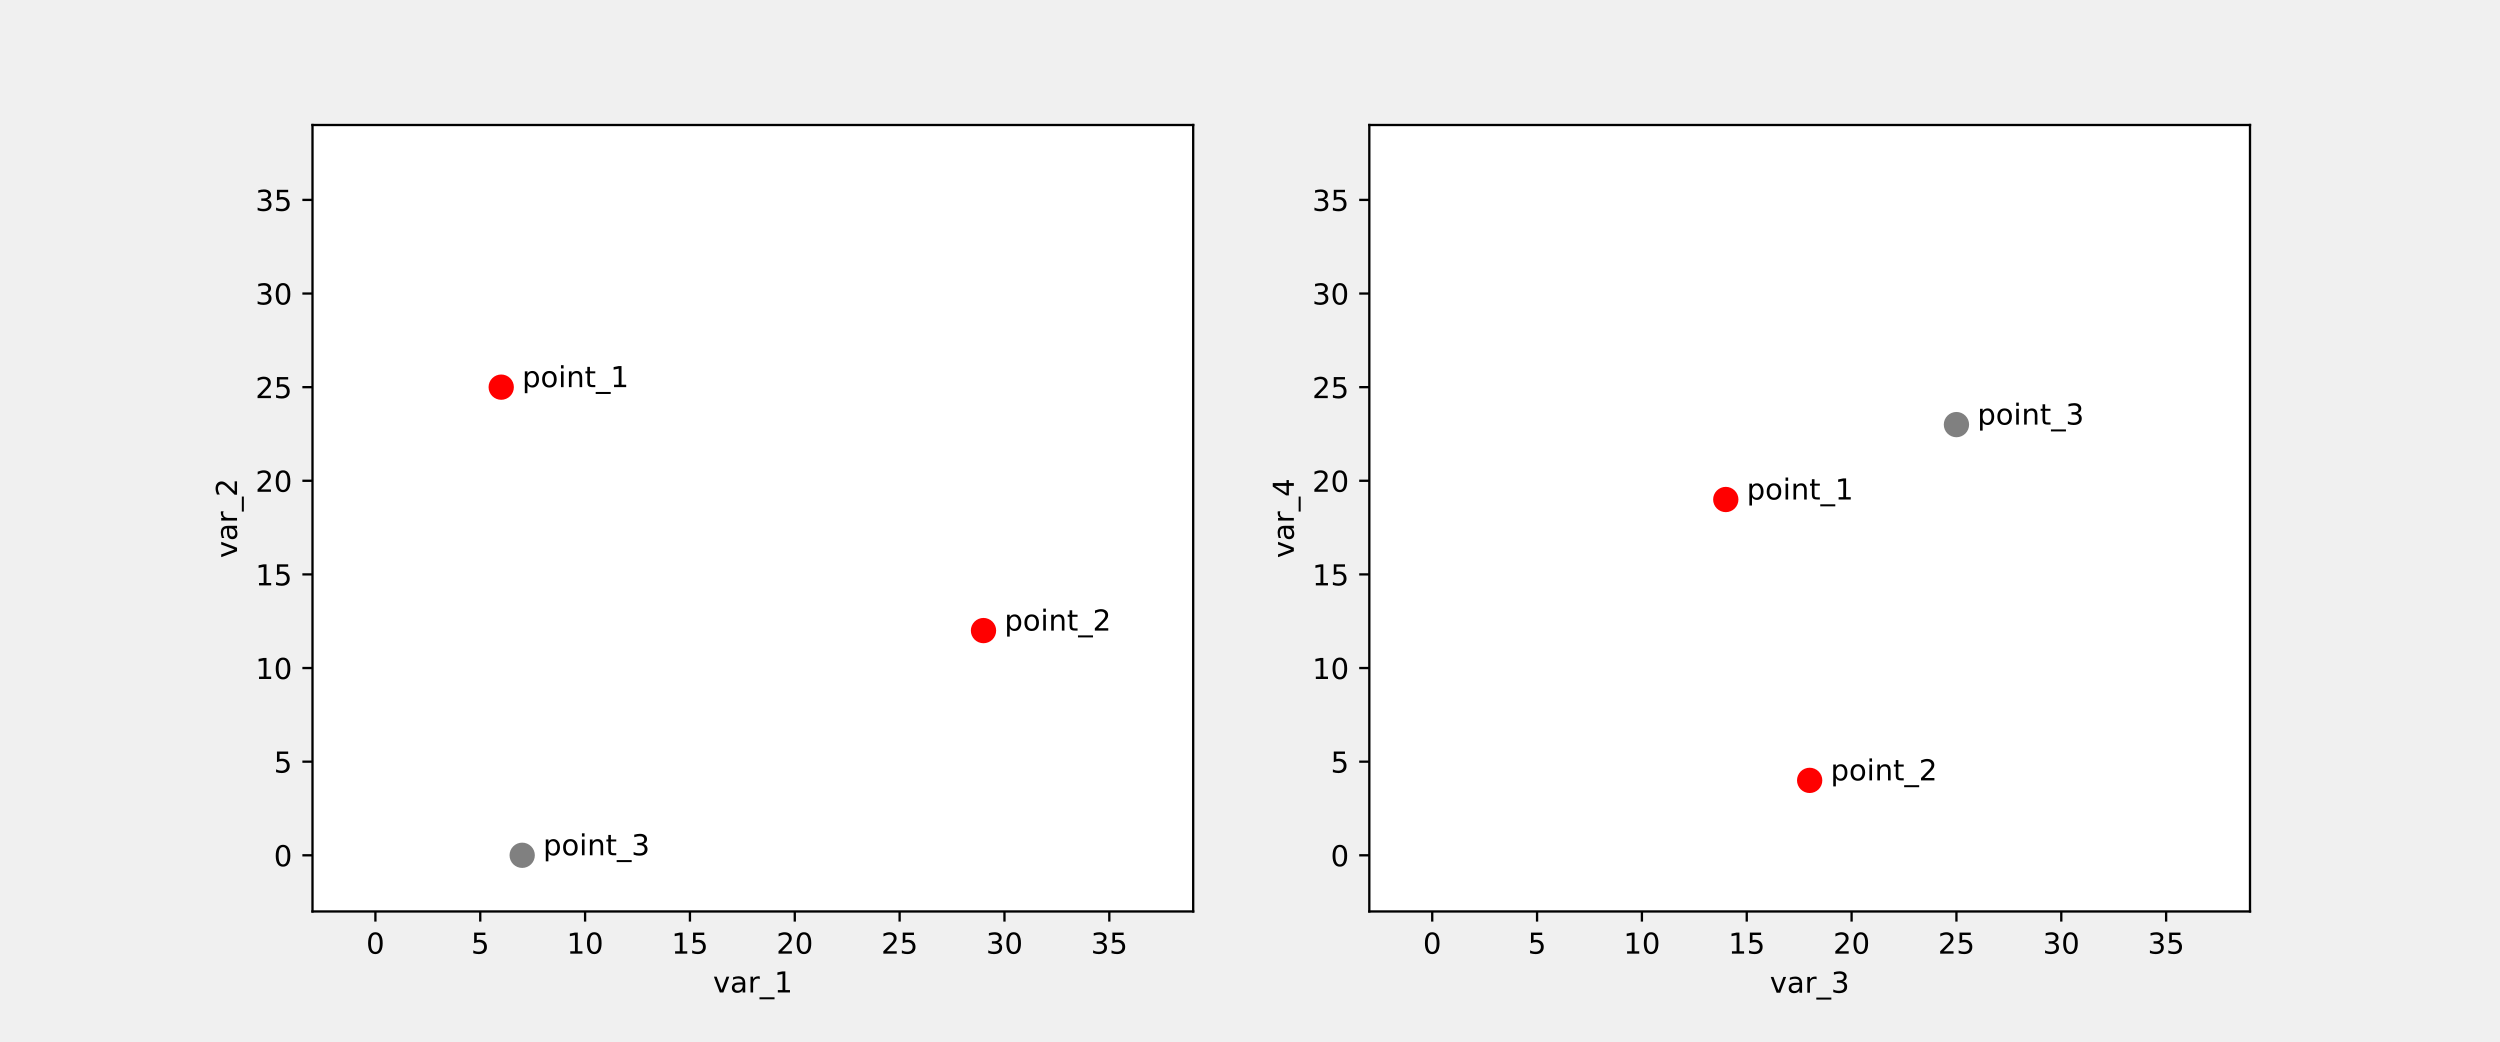
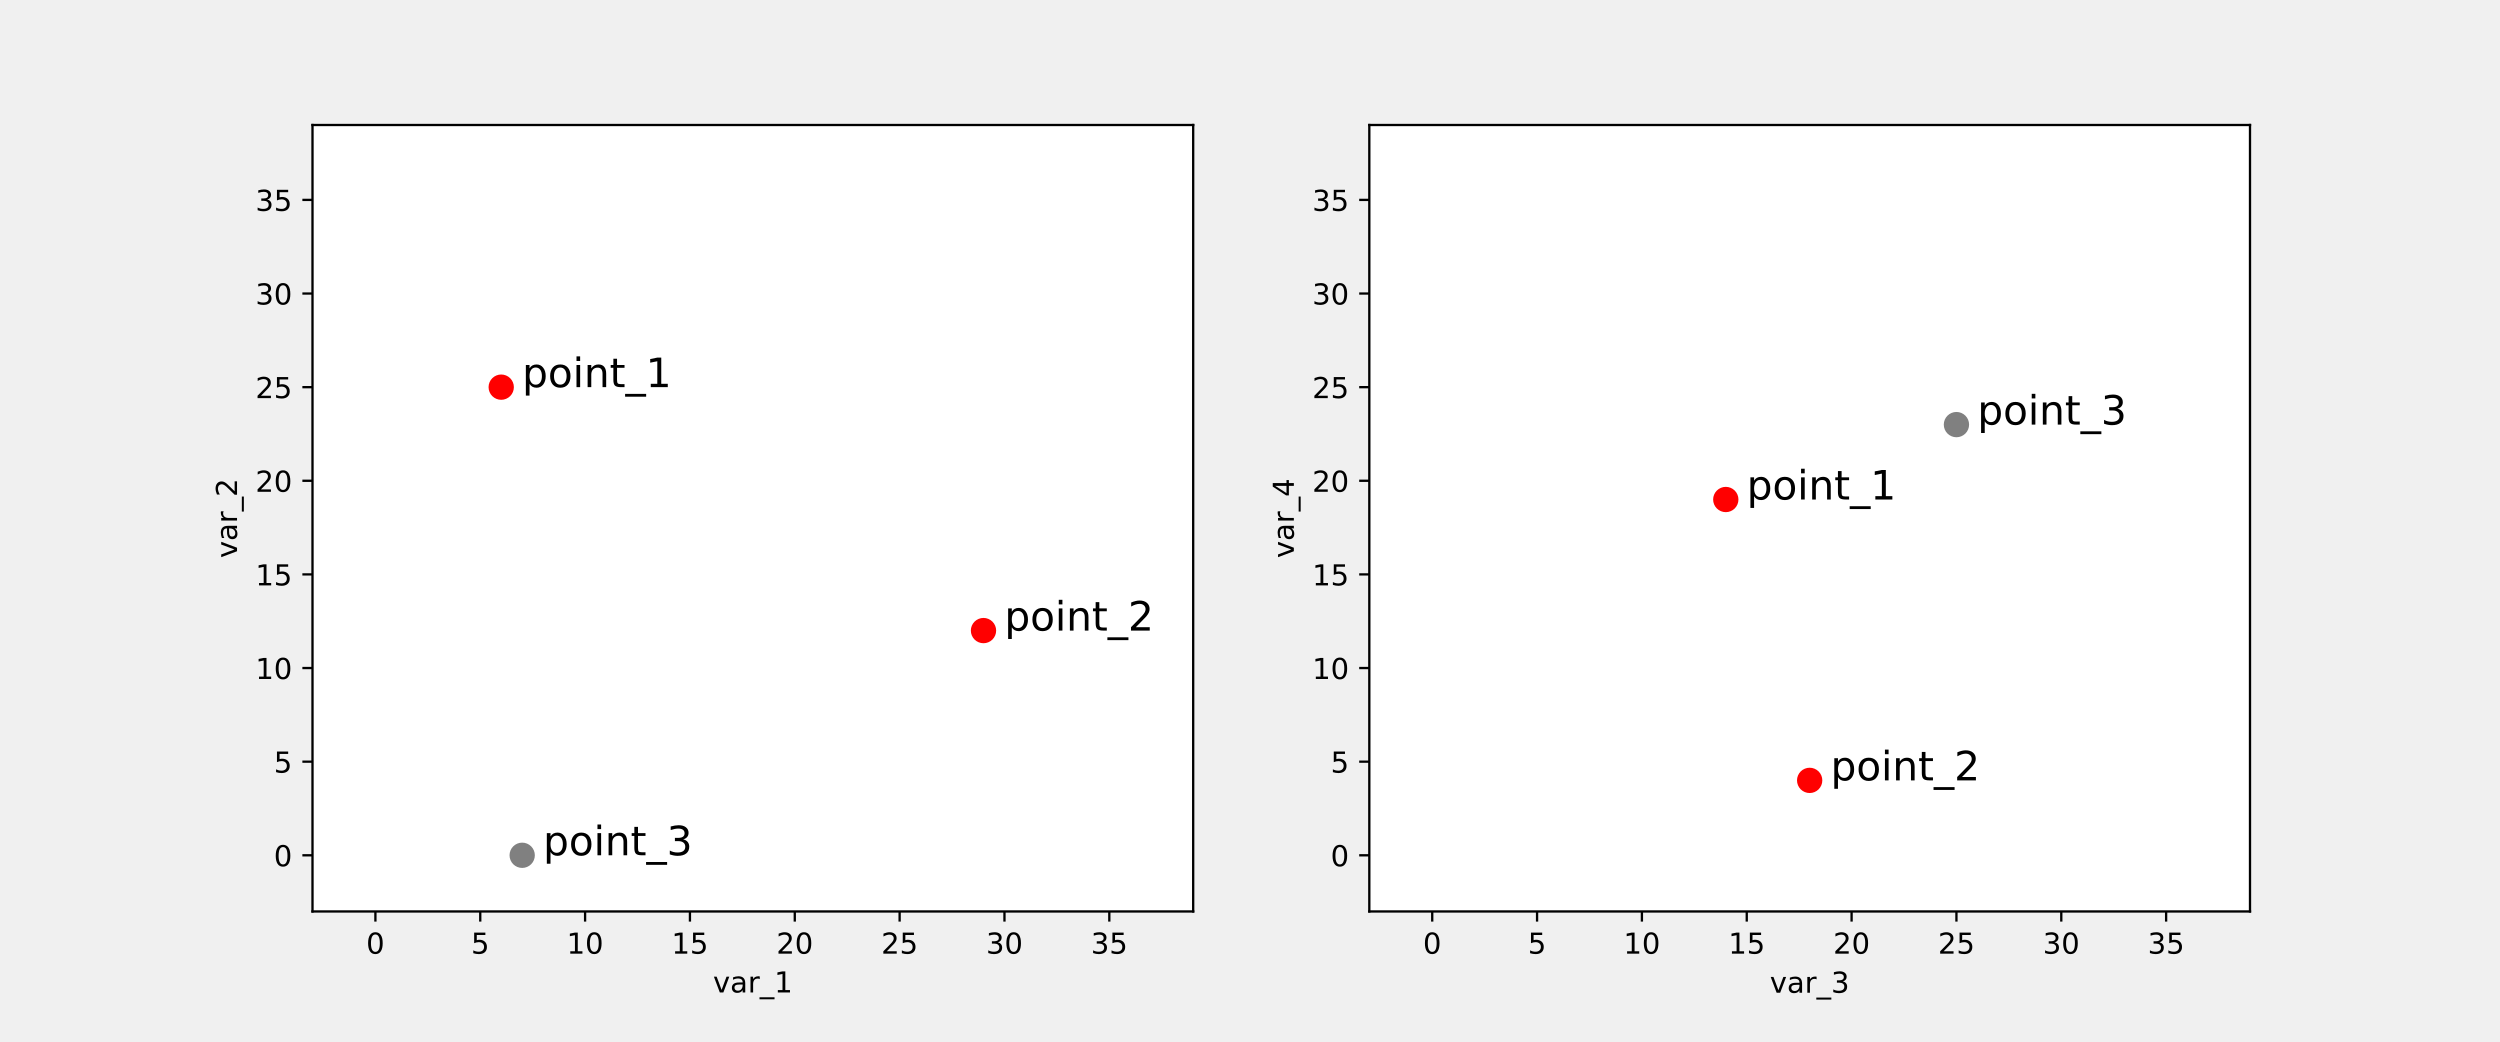
<svg xmlns="http://www.w3.org/2000/svg" xmlns:xlink="http://www.w3.org/1999/xlink" width="864pt" height="360pt" viewBox="0 0 864 360" version="1.1">
  <defs>
    <style type="text/css">*{stroke-linejoin: round; stroke-linecap: butt}</style>
  </defs>
  <g id="figure_1">
    <g id="patch_1">
      <path d="M 0 360  L 864 360  L 864 0  L 0 0  L 0 360  z " style="fill: none" />
    </g>
    <g id="axes_1">
      <g id="patch_2">
        <path d="M 108 315  L 412.364 315  L 412.364 43.2  L 108 43.2  z " style="fill: #ffffff" />
      </g>
      <g id="PathCollection_1">
        <defs>
-           <path id="C0_0_4773fb2405" d="M 0 3.873  C 1.027 3.873 2.012 3.465 2.739 2.739  C 3.465 2.012 3.873 1.027 3.873 -0  C 3.873 -1.027 3.465 -2.012 2.739 -2.739  C 2.012 -3.465 1.027 -3.873 0 -3.873  C -1.027 -3.873 -2.012 -3.465 -2.739 -2.739  C -3.465 -2.012 -3.873 -1.027 -3.873 0  C -3.873 1.027 -3.465 2.012 -2.739 2.739  C -2.012 3.465 -1.027 3.873 0 3.873  z " />
+           <path id="C0_0_280cebd730" d="M 0 3.873  C 1.027 3.873 2.012 3.465 2.739 2.739  C 3.465 2.012 3.873 1.027 3.873 -0  C 3.873 -1.027 3.465 -2.012 2.739 -2.739  C 2.012 -3.465 1.027 -3.873 0 -3.873  C -1.027 -3.873 -2.012 -3.465 -2.739 -2.739  C -3.465 -2.012 -3.873 -1.027 -3.873 0  C -3.873 1.027 -3.465 2.012 -2.739 2.739  C -2.012 3.465 -1.027 3.873 0 3.873  z " />
        </defs>
-         <g clip-path="url(#p8790e0ae09)">
-           <use xlink:href="#C0_0_4773fb2405" x="173.221" y="133.8" style="fill: #ff0000; stroke: #ff0000" />
-         </g>
-         <g clip-path="url(#p8790e0ae09)">
-           <use xlink:href="#C0_0_4773fb2405" x="180.468" y="295.586" style="fill: #808080; stroke: #808080" />
-         </g>
-         <g clip-path="url(#p8790e0ae09)">
-           <use xlink:href="#C0_0_4773fb2405" x="339.896" y="217.929" style="fill: #ff0000; stroke: #ff0000" />
+         <g clip-path="url(#p7cfe3e975a)">
+           <use xlink:href="#C0_0_280cebd730" x="173.221" y="133.8" style="fill: #ff0000; stroke: #ff0000" />
+         </g>
+         <g clip-path="url(#p7cfe3e975a)">
+           <use xlink:href="#C0_0_280cebd730" x="180.468" y="295.586" style="fill: #808080; stroke: #808080" />
+         </g>
+         <g clip-path="url(#p7cfe3e975a)">
+           <use xlink:href="#C0_0_280cebd730" x="339.896" y="217.929" style="fill: #ff0000; stroke: #ff0000" />
        </g>
      </g>
      <g id="matplotlib.axis_1">
        <g id="xtick_1">
          <g id="line2d_1">
            <defs>
-               <path id="m9bb0901261" d="M 0 0  L 0 3.5  " style="stroke: #000000; stroke-width: 0.8" />
+               <path id="m54ca0d04bd" d="M 0 0  L 0 3.5  " style="stroke: #000000; stroke-width: 0.8" />
            </defs>
            <g>
-               <use xlink:href="#m9bb0901261" x="129.74" y="315" style="stroke: #000000; stroke-width: 0.8" />
+               <use xlink:href="#m54ca0d04bd" x="129.74" y="315" style="stroke: #000000; stroke-width: 0.8" />
            </g>
          </g>
          <g id="text_1">
            <g transform="translate(126.559 329.5984)scale(0.1 -0.1)">
              <defs>
                <path id="DejaVuSans-30" d="M 2034 4250  Q 1547 4250 1301 3770  Q 1056 3291 1056 2328  Q 1056 1369 1301 889  Q 1547 409 2034 409  Q 2525 409 2770 889  Q 3016 1369 3016 2328  Q 3016 3291 2770 3770  Q 2525 4250 2034 4250  z M 2034 4750  Q 2819 4750 3233 4129  Q 3647 3509 3647 2328  Q 3647 1150 3233 529  Q 2819 -91 2034 -91  Q 1250 -91 836 529  Q 422 1150 422 2328  Q 422 3509 836 4129  Q 1250 4750 2034 4750  z " transform="scale(0.015625)" />
              </defs>
              <use xlink:href="#DejaVuSans-30" />
            </g>
          </g>
        </g>
        <g id="xtick_2">
          <g id="line2d_2">
            <g>
-               <use xlink:href="#m9bb0901261" x="165.974" y="315" style="stroke: #000000; stroke-width: 0.8" />
+               <use xlink:href="#m54ca0d04bd" x="165.974" y="315" style="stroke: #000000; stroke-width: 0.8" />
            </g>
          </g>
          <g id="text_2">
            <g transform="translate(162.7928 329.5984)scale(0.1 -0.1)">
              <defs>
                <path id="DejaVuSans-35" d="M 691 4666  L 3169 4666  L 3169 4134  L 1269 4134  L 1269 2991  Q 1406 3038 1543 3061  Q 1681 3084 1819 3084  Q 2600 3084 3056 2656  Q 3513 2228 3513 1497  Q 3513 744 3044 326  Q 2575 -91 1722 -91  Q 1428 -91 1123 -41  Q 819 9 494 109  L 494 744  Q 775 591 1075 516  Q 1375 441 1709 441  Q 2250 441 2565 725  Q 2881 1009 2881 1497  Q 2881 1984 2565 2268  Q 2250 2553 1709 2553  Q 1456 2553 1204 2497  Q 953 2441 691 2322  L 691 4666  z " transform="scale(0.015625)" />
              </defs>
              <use xlink:href="#DejaVuSans-35" />
            </g>
          </g>
        </g>
        <g id="xtick_3">
          <g id="line2d_3">
            <g>
-               <use xlink:href="#m9bb0901261" x="202.208" y="315" style="stroke: #000000; stroke-width: 0.8" />
+               <use xlink:href="#m54ca0d04bd" x="202.208" y="315" style="stroke: #000000; stroke-width: 0.8" />
            </g>
          </g>
          <g id="text_3">
            <g transform="translate(195.8453 329.5984)scale(0.1 -0.1)">
              <defs>
                <path id="DejaVuSans-31" d="M 794 531  L 1825 531  L 1825 4091  L 703 3866  L 703 4441  L 1819 4666  L 2450 4666  L 2450 531  L 3481 531  L 3481 0  L 794 0  L 794 531  z " transform="scale(0.015625)" />
              </defs>
              <use xlink:href="#DejaVuSans-31" />
              <use xlink:href="#DejaVuSans-30" x="63.623" />
            </g>
          </g>
        </g>
        <g id="xtick_4">
          <g id="line2d_4">
            <g>
-               <use xlink:href="#m9bb0901261" x="238.442" y="315" style="stroke: #000000; stroke-width: 0.8" />
+               <use xlink:href="#m54ca0d04bd" x="238.442" y="315" style="stroke: #000000; stroke-width: 0.8" />
            </g>
          </g>
          <g id="text_4">
            <g transform="translate(232.0791 329.5984)scale(0.1 -0.1)">
              <use xlink:href="#DejaVuSans-31" />
              <use xlink:href="#DejaVuSans-35" x="63.623" />
            </g>
          </g>
        </g>
        <g id="xtick_5">
          <g id="line2d_5">
            <g>
-               <use xlink:href="#m9bb0901261" x="274.675" y="315" style="stroke: #000000; stroke-width: 0.8" />
+               <use xlink:href="#m54ca0d04bd" x="274.675" y="315" style="stroke: #000000; stroke-width: 0.8" />
            </g>
          </g>
          <g id="text_5">
            <g transform="translate(268.3128 329.5984)scale(0.1 -0.1)">
              <defs>
                <path id="DejaVuSans-32" d="M 1228 531  L 3431 531  L 3431 0  L 469 0  L 469 531  Q 828 903 1448 1529  Q 2069 2156 2228 2338  Q 2531 2678 2651 2914  Q 2772 3150 2772 3378  Q 2772 3750 2511 3984  Q 2250 4219 1831 4219  Q 1534 4219 1204 4116  Q 875 4013 500 3803  L 500 4441  Q 881 4594 1212 4672  Q 1544 4750 1819 4750  Q 2544 4750 2975 4387  Q 3406 4025 3406 3419  Q 3406 3131 3298 2873  Q 3191 2616 2906 2266  Q 2828 2175 2409 1742  Q 1991 1309 1228 531  z " transform="scale(0.015625)" />
              </defs>
              <use xlink:href="#DejaVuSans-32" />
              <use xlink:href="#DejaVuSans-30" x="63.623" />
            </g>
          </g>
        </g>
        <g id="xtick_6">
          <g id="line2d_6">
            <g>
-               <use xlink:href="#m9bb0901261" x="310.909" y="315" style="stroke: #000000; stroke-width: 0.8" />
+               <use xlink:href="#m54ca0d04bd" x="310.909" y="315" style="stroke: #000000; stroke-width: 0.8" />
            </g>
          </g>
          <g id="text_6">
            <g transform="translate(304.5466 329.5984)scale(0.1 -0.1)">
              <use xlink:href="#DejaVuSans-32" />
              <use xlink:href="#DejaVuSans-35" x="63.623" />
            </g>
          </g>
        </g>
        <g id="xtick_7">
          <g id="line2d_7">
            <g>
-               <use xlink:href="#m9bb0901261" x="347.143" y="315" style="stroke: #000000; stroke-width: 0.8" />
+               <use xlink:href="#m54ca0d04bd" x="347.143" y="315" style="stroke: #000000; stroke-width: 0.8" />
            </g>
          </g>
          <g id="text_7">
            <g transform="translate(340.7804 329.5984)scale(0.1 -0.1)">
              <defs>
                <path id="DejaVuSans-33" d="M 2597 2516  Q 3050 2419 3304 2112  Q 3559 1806 3559 1356  Q 3559 666 3084 287  Q 2609 -91 1734 -91  Q 1441 -91 1130 -33  Q 819 25 488 141  L 488 750  Q 750 597 1062 519  Q 1375 441 1716 441  Q 2309 441 2620 675  Q 2931 909 2931 1356  Q 2931 1769 2642 2001  Q 2353 2234 1838 2234  L 1294 2234  L 1294 2753  L 1863 2753  Q 2328 2753 2575 2939  Q 2822 3125 2822 3475  Q 2822 3834 2567 4026  Q 2313 4219 1838 4219  Q 1578 4219 1281 4162  Q 984 4106 628 3988  L 628 4550  Q 988 4650 1302 4700  Q 1616 4750 1894 4750  Q 2613 4750 3031 4423  Q 3450 4097 3450 3541  Q 3450 3153 3228 2886  Q 3006 2619 2597 2516  z " transform="scale(0.015625)" />
              </defs>
              <use xlink:href="#DejaVuSans-33" />
              <use xlink:href="#DejaVuSans-30" x="63.623" />
            </g>
          </g>
        </g>
        <g id="xtick_8">
          <g id="line2d_8">
            <g>
-               <use xlink:href="#m9bb0901261" x="383.377" y="315" style="stroke: #000000; stroke-width: 0.8" />
+               <use xlink:href="#m54ca0d04bd" x="383.377" y="315" style="stroke: #000000; stroke-width: 0.8" />
            </g>
          </g>
          <g id="text_8">
            <g transform="translate(377.0141 329.5984)scale(0.1 -0.1)">
              <use xlink:href="#DejaVuSans-33" />
              <use xlink:href="#DejaVuSans-35" x="63.623" />
            </g>
          </g>
        </g>
        <g id="text_9">
          <g transform="translate(246.4217 342.9984)scale(0.1 -0.1)">
            <defs>
              <path id="DejaVuSans-76" d="M 191 3500  L 800 3500  L 1894 563  L 2988 3500  L 3597 3500  L 2284 0  L 1503 0  L 191 3500  z " transform="scale(0.015625)" />
              <path id="DejaVuSans-61" d="M 2194 1759  Q 1497 1759 1228 1600  Q 959 1441 959 1056  Q 959 750 1161 570  Q 1363 391 1709 391  Q 2188 391 2477 730  Q 2766 1069 2766 1631  L 2766 1759  L 2194 1759  z M 3341 1997  L 3341 0  L 2766 0  L 2766 531  Q 2569 213 2275 61  Q 1981 -91 1556 -91  Q 1019 -91 701 211  Q 384 513 384 1019  Q 384 1609 779 1909  Q 1175 2209 1959 2209  L 2766 2209  L 2766 2266  Q 2766 2663 2505 2880  Q 2244 3097 1772 3097  Q 1472 3097 1187 3025  Q 903 2953 641 2809  L 641 3341  Q 956 3463 1253 3523  Q 1550 3584 1831 3584  Q 2591 3584 2966 3190  Q 3341 2797 3341 1997  z " transform="scale(0.015625)" />
              <path id="DejaVuSans-72" d="M 2631 2963  Q 2534 3019 2420 3045  Q 2306 3072 2169 3072  Q 1681 3072 1420 2755  Q 1159 2438 1159 1844  L 1159 0  L 581 0  L 581 3500  L 1159 3500  L 1159 2956  Q 1341 3275 1631 3429  Q 1922 3584 2338 3584  Q 2397 3584 2469 3576  Q 2541 3569 2628 3553  L 2631 2963  z " transform="scale(0.015625)" />
              <path id="DejaVuSans-5f" d="M 3263 -1063  L 3263 -1509  L -63 -1509  L -63 -1063  L 3263 -1063  z " transform="scale(0.015625)" />
            </defs>
            <use xlink:href="#DejaVuSans-76" />
            <use xlink:href="#DejaVuSans-61" x="59.18" />
            <use xlink:href="#DejaVuSans-72" x="120.459" />
            <use xlink:href="#DejaVuSans-5f" x="161.572" />
            <use xlink:href="#DejaVuSans-31" x="211.572" />
          </g>
        </g>
      </g>
      <g id="matplotlib.axis_2">
        <g id="ytick_1">
          <g id="line2d_9">
            <defs>
-               <path id="m0552542810" d="M 0 0  L -3.5 0  " style="stroke: #000000; stroke-width: 0.8" />
+               <path id="m9f6b61a245" d="M 0 0  L -3.5 0  " style="stroke: #000000; stroke-width: 0.8" />
            </defs>
            <g>
-               <use xlink:href="#m0552542810" x="108" y="295.586" style="stroke: #000000; stroke-width: 0.8" />
+               <use xlink:href="#m9f6b61a245" x="108" y="295.586" style="stroke: #000000; stroke-width: 0.8" />
            </g>
          </g>
          <g id="text_10">
            <g transform="translate(94.6375 299.3849)scale(0.1 -0.1)">
              <use xlink:href="#DejaVuSans-30" />
            </g>
          </g>
        </g>
        <g id="ytick_2">
          <g id="line2d_10">
            <g>
-               <use xlink:href="#m0552542810" x="108" y="263.229" style="stroke: #000000; stroke-width: 0.8" />
+               <use xlink:href="#m9f6b61a245" x="108" y="263.229" style="stroke: #000000; stroke-width: 0.8" />
            </g>
          </g>
          <g id="text_11">
            <g transform="translate(94.6375 267.0278)scale(0.1 -0.1)">
              <use xlink:href="#DejaVuSans-35" />
            </g>
          </g>
        </g>
        <g id="ytick_3">
          <g id="line2d_11">
            <g>
-               <use xlink:href="#m0552542810" x="108" y="230.871" style="stroke: #000000; stroke-width: 0.8" />
+               <use xlink:href="#m9f6b61a245" x="108" y="230.871" style="stroke: #000000; stroke-width: 0.8" />
            </g>
          </g>
          <g id="text_12">
            <g transform="translate(88.275 234.6706)scale(0.1 -0.1)">
              <use xlink:href="#DejaVuSans-31" />
              <use xlink:href="#DejaVuSans-30" x="63.623" />
            </g>
          </g>
        </g>
        <g id="ytick_4">
          <g id="line2d_12">
            <g>
-               <use xlink:href="#m0552542810" x="108" y="198.514" style="stroke: #000000; stroke-width: 0.8" />
+               <use xlink:href="#m9f6b61a245" x="108" y="198.514" style="stroke: #000000; stroke-width: 0.8" />
            </g>
          </g>
          <g id="text_13">
            <g transform="translate(88.275 202.3135)scale(0.1 -0.1)">
              <use xlink:href="#DejaVuSans-31" />
              <use xlink:href="#DejaVuSans-35" x="63.623" />
            </g>
          </g>
        </g>
        <g id="ytick_5">
          <g id="line2d_13">
            <g>
-               <use xlink:href="#m0552542810" x="108" y="166.157" style="stroke: #000000; stroke-width: 0.8" />
+               <use xlink:href="#m9f6b61a245" x="108" y="166.157" style="stroke: #000000; stroke-width: 0.8" />
            </g>
          </g>
          <g id="text_14">
            <g transform="translate(88.275 169.9564)scale(0.1 -0.1)">
              <use xlink:href="#DejaVuSans-32" />
              <use xlink:href="#DejaVuSans-30" x="63.623" />
            </g>
          </g>
        </g>
        <g id="ytick_6">
          <g id="line2d_14">
            <g>
-               <use xlink:href="#m0552542810" x="108" y="133.8" style="stroke: #000000; stroke-width: 0.8" />
+               <use xlink:href="#m9f6b61a245" x="108" y="133.8" style="stroke: #000000; stroke-width: 0.8" />
            </g>
          </g>
          <g id="text_15">
            <g transform="translate(88.275 137.5992)scale(0.1 -0.1)">
              <use xlink:href="#DejaVuSans-32" />
              <use xlink:href="#DejaVuSans-35" x="63.623" />
            </g>
          </g>
        </g>
        <g id="ytick_7">
          <g id="line2d_15">
            <g>
-               <use xlink:href="#m0552542810" x="108" y="101.443" style="stroke: #000000; stroke-width: 0.8" />
+               <use xlink:href="#m9f6b61a245" x="108" y="101.443" style="stroke: #000000; stroke-width: 0.8" />
            </g>
          </g>
          <g id="text_16">
            <g transform="translate(88.275 105.2421)scale(0.1 -0.1)">
              <use xlink:href="#DejaVuSans-33" />
              <use xlink:href="#DejaVuSans-30" x="63.623" />
            </g>
          </g>
        </g>
        <g id="ytick_8">
          <g id="line2d_16">
            <g>
-               <use xlink:href="#m0552542810" x="108" y="69.086" style="stroke: #000000; stroke-width: 0.8" />
+               <use xlink:href="#m9f6b61a245" x="108" y="69.086" style="stroke: #000000; stroke-width: 0.8" />
            </g>
          </g>
          <g id="text_17">
            <g transform="translate(88.275 72.88493)scale(0.1 -0.1)">
              <use xlink:href="#DejaVuSans-33" />
              <use xlink:href="#DejaVuSans-35" x="63.623" />
            </g>
          </g>
        </g>
        <g id="text_18">
          <g transform="translate(81.91719 192.8602)rotate(-90)scale(0.1 -0.1)">
            <use xlink:href="#DejaVuSans-76" />
            <use xlink:href="#DejaVuSans-61" x="59.18" />
            <use xlink:href="#DejaVuSans-72" x="120.459" />
            <use xlink:href="#DejaVuSans-5f" x="161.572" />
            <use xlink:href="#DejaVuSans-32" x="211.572" />
          </g>
        </g>
      </g>
      <g id="patch_3">
        <path d="M 108 315  L 108 43.2  " style="fill: none; stroke: #000000; stroke-width: 0.8; stroke-linejoin: miter; stroke-linecap: square" />
      </g>
      <g id="patch_4">
        <path d="M 412.364 315  L 412.364 43.2  " style="fill: none; stroke: #000000; stroke-width: 0.8; stroke-linejoin: miter; stroke-linecap: square" />
      </g>
      <g id="patch_5">
        <path d="M 108 315  L 412.364 315  " style="fill: none; stroke: #000000; stroke-width: 0.8; stroke-linejoin: miter; stroke-linecap: square" />
      </g>
      <g id="patch_6">
        <path d="M 108 43.2  L 412.364 43.2  " style="fill: none; stroke: #000000; stroke-width: 0.8; stroke-linejoin: miter; stroke-linecap: square" />
      </g>
      <g id="text_19">
-         <g transform="translate(180.4675 133.8)scale(0.1 -0.1)">
+         <g transform="translate(180.4675 133.8)scale(0.14 -0.14)">
          <defs>
            <path id="DejaVuSans-70" d="M 1159 525  L 1159 -1331  L 581 -1331  L 581 3500  L 1159 3500  L 1159 2969  Q 1341 3281 1617 3432  Q 1894 3584 2278 3584  Q 2916 3584 3314 3078  Q 3713 2572 3713 1747  Q 3713 922 3314 415  Q 2916 -91 2278 -91  Q 1894 -91 1617 61  Q 1341 213 1159 525  z M 3116 1747  Q 3116 2381 2855 2742  Q 2594 3103 2138 3103  Q 1681 3103 1420 2742  Q 1159 2381 1159 1747  Q 1159 1113 1420 752  Q 1681 391 2138 391  Q 2594 391 2855 752  Q 3116 1113 3116 1747  z " transform="scale(0.015625)" />
            <path id="DejaVuSans-6f" d="M 1959 3097  Q 1497 3097 1228 2736  Q 959 2375 959 1747  Q 959 1119 1226 758  Q 1494 397 1959 397  Q 2419 397 2687 759  Q 2956 1122 2956 1747  Q 2956 2369 2687 2733  Q 2419 3097 1959 3097  z M 1959 3584  Q 2709 3584 3137 3096  Q 3566 2609 3566 1747  Q 3566 888 3137 398  Q 2709 -91 1959 -91  Q 1206 -91 779 398  Q 353 888 353 1747  Q 353 2609 779 3096  Q 1206 3584 1959 3584  z " transform="scale(0.015625)" />
            <path id="DejaVuSans-69" d="M 603 3500  L 1178 3500  L 1178 0  L 603 0  L 603 3500  z M 603 4863  L 1178 4863  L 1178 4134  L 603 4134  L 603 4863  z " transform="scale(0.015625)" />
            <path id="DejaVuSans-6e" d="M 3513 2113  L 3513 0  L 2938 0  L 2938 2094  Q 2938 2591 2744 2837  Q 2550 3084 2163 3084  Q 1697 3084 1428 2787  Q 1159 2491 1159 1978  L 1159 0  L 581 0  L 581 3500  L 1159 3500  L 1159 2956  Q 1366 3272 1645 3428  Q 1925 3584 2291 3584  Q 2894 3584 3203 3211  Q 3513 2838 3513 2113  z " transform="scale(0.015625)" />
            <path id="DejaVuSans-74" d="M 1172 4494  L 1172 3500  L 2356 3500  L 2356 3053  L 1172 3053  L 1172 1153  Q 1172 725 1289 603  Q 1406 481 1766 481  L 2356 481  L 2356 0  L 1766 0  Q 1100 0 847 248  Q 594 497 594 1153  L 594 3053  L 172 3053  L 172 3500  L 594 3500  L 594 4494  L 1172 4494  z " transform="scale(0.015625)" />
          </defs>
          <use xlink:href="#DejaVuSans-70" />
          <use xlink:href="#DejaVuSans-6f" x="63.477" />
          <use xlink:href="#DejaVuSans-69" x="124.658" />
          <use xlink:href="#DejaVuSans-6e" x="152.441" />
          <use xlink:href="#DejaVuSans-74" x="215.82" />
          <use xlink:href="#DejaVuSans-5f" x="255.029" />
          <use xlink:href="#DejaVuSans-31" x="305.029" />
        </g>
      </g>
      <g id="text_20">
-         <g transform="translate(187.7143 295.5857)scale(0.1 -0.1)">
+         <g transform="translate(187.7143 295.5857)scale(0.14 -0.14)">
          <use xlink:href="#DejaVuSans-70" />
          <use xlink:href="#DejaVuSans-6f" x="63.477" />
          <use xlink:href="#DejaVuSans-69" x="124.658" />
          <use xlink:href="#DejaVuSans-6e" x="152.441" />
          <use xlink:href="#DejaVuSans-74" x="215.82" />
          <use xlink:href="#DejaVuSans-5f" x="255.029" />
          <use xlink:href="#DejaVuSans-33" x="305.029" />
        </g>
      </g>
      <g id="text_21">
-         <g transform="translate(347.1429 217.9286)scale(0.1 -0.1)">
+         <g transform="translate(347.1429 217.9286)scale(0.14 -0.14)">
          <use xlink:href="#DejaVuSans-70" />
          <use xlink:href="#DejaVuSans-6f" x="63.477" />
          <use xlink:href="#DejaVuSans-69" x="124.658" />
          <use xlink:href="#DejaVuSans-6e" x="152.441" />
          <use xlink:href="#DejaVuSans-74" x="215.82" />
          <use xlink:href="#DejaVuSans-5f" x="255.029" />
          <use xlink:href="#DejaVuSans-32" x="305.029" />
        </g>
      </g>
    </g>
    <g id="axes_2">
      <g id="patch_7">
        <path d="M 473.236 315  L 777.6 315  L 777.6 43.2  L 473.236 43.2  z " style="fill: #ffffff" />
      </g>
      <g id="PathCollection_2">
        <defs>
-           <path id="C1_0_6ab1b1e540" d="M 0 3.873  C 1.027 3.873 2.012 3.465 2.739 2.739  C 3.465 2.012 3.873 1.027 3.873 -0  C 3.873 -1.027 3.465 -2.012 2.739 -2.739  C 2.012 -3.465 1.027 -3.873 0 -3.873  C -1.027 -3.873 -2.012 -3.465 -2.739 -2.739  C -3.465 -2.012 -3.873 -1.027 -3.873 0  C -3.873 1.027 -3.465 2.012 -2.739 2.739  C -2.012 3.465 -1.027 3.873 0 3.873  z " />
+           <path id="C1_0_b6e0e3b711" d="M 0 3.873  C 1.027 3.873 2.012 3.465 2.739 2.739  C 3.465 2.012 3.873 1.027 3.873 -0  C 3.873 -1.027 3.465 -2.012 2.739 -2.739  C 2.012 -3.465 1.027 -3.873 0 -3.873  C -1.027 -3.873 -2.012 -3.465 -2.739 -2.739  C -3.465 -2.012 -3.873 -1.027 -3.873 0  C -3.873 1.027 -3.465 2.012 -2.739 2.739  C -2.012 3.465 -1.027 3.873 0 3.873  z " />
        </defs>
-         <g clip-path="url(#pd1790f951d)">
-           <use xlink:href="#C1_0_6ab1b1e540" x="596.431" y="172.629" style="fill: #ff0000; stroke: #ff0000" />
-         </g>
-         <g clip-path="url(#pd1790f951d)">
-           <use xlink:href="#C1_0_6ab1b1e540" x="676.145" y="146.743" style="fill: #808080; stroke: #808080" />
-         </g>
-         <g clip-path="url(#pd1790f951d)">
-           <use xlink:href="#C1_0_6ab1b1e540" x="625.418" y="269.7" style="fill: #ff0000; stroke: #ff0000" />
+         <g clip-path="url(#p19d7084518)">
+           <use xlink:href="#C1_0_b6e0e3b711" x="596.431" y="172.629" style="fill: #ff0000; stroke: #ff0000" />
+         </g>
+         <g clip-path="url(#p19d7084518)">
+           <use xlink:href="#C1_0_b6e0e3b711" x="676.145" y="146.743" style="fill: #808080; stroke: #808080" />
+         </g>
+         <g clip-path="url(#p19d7084518)">
+           <use xlink:href="#C1_0_b6e0e3b711" x="625.418" y="269.7" style="fill: #ff0000; stroke: #ff0000" />
        </g>
      </g>
      <g id="matplotlib.axis_3">
        <g id="xtick_9">
          <g id="line2d_17">
            <g>
-               <use xlink:href="#m9bb0901261" x="494.977" y="315" style="stroke: #000000; stroke-width: 0.8" />
+               <use xlink:href="#m54ca0d04bd" x="494.977" y="315" style="stroke: #000000; stroke-width: 0.8" />
            </g>
          </g>
          <g id="text_22">
            <g transform="translate(491.7954 329.5984)scale(0.1 -0.1)">
              <use xlink:href="#DejaVuSans-30" />
            </g>
          </g>
        </g>
        <g id="xtick_10">
          <g id="line2d_18">
            <g>
-               <use xlink:href="#m9bb0901261" x="531.21" y="315" style="stroke: #000000; stroke-width: 0.8" />
+               <use xlink:href="#m54ca0d04bd" x="531.21" y="315" style="stroke: #000000; stroke-width: 0.8" />
            </g>
          </g>
          <g id="text_23">
            <g transform="translate(528.0291 329.5984)scale(0.1 -0.1)">
              <use xlink:href="#DejaVuSans-35" />
            </g>
          </g>
        </g>
        <g id="xtick_11">
          <g id="line2d_19">
            <g>
-               <use xlink:href="#m9bb0901261" x="567.444" y="315" style="stroke: #000000; stroke-width: 0.8" />
+               <use xlink:href="#m54ca0d04bd" x="567.444" y="315" style="stroke: #000000; stroke-width: 0.8" />
            </g>
          </g>
          <g id="text_24">
            <g transform="translate(561.0817 329.5984)scale(0.1 -0.1)">
              <use xlink:href="#DejaVuSans-31" />
              <use xlink:href="#DejaVuSans-30" x="63.623" />
            </g>
          </g>
        </g>
        <g id="xtick_12">
          <g id="line2d_20">
            <g>
-               <use xlink:href="#m9bb0901261" x="603.678" y="315" style="stroke: #000000; stroke-width: 0.8" />
+               <use xlink:href="#m54ca0d04bd" x="603.678" y="315" style="stroke: #000000; stroke-width: 0.8" />
            </g>
          </g>
          <g id="text_25">
            <g transform="translate(597.3154 329.5984)scale(0.1 -0.1)">
              <use xlink:href="#DejaVuSans-31" />
              <use xlink:href="#DejaVuSans-35" x="63.623" />
            </g>
          </g>
        </g>
        <g id="xtick_13">
          <g id="line2d_21">
            <g>
-               <use xlink:href="#m9bb0901261" x="639.912" y="315" style="stroke: #000000; stroke-width: 0.8" />
+               <use xlink:href="#m54ca0d04bd" x="639.912" y="315" style="stroke: #000000; stroke-width: 0.8" />
            </g>
          </g>
          <g id="text_26">
            <g transform="translate(633.5492 329.5984)scale(0.1 -0.1)">
              <use xlink:href="#DejaVuSans-32" />
              <use xlink:href="#DejaVuSans-30" x="63.623" />
            </g>
          </g>
        </g>
        <g id="xtick_14">
          <g id="line2d_22">
            <g>
-               <use xlink:href="#m9bb0901261" x="676.145" y="315" style="stroke: #000000; stroke-width: 0.8" />
+               <use xlink:href="#m54ca0d04bd" x="676.145" y="315" style="stroke: #000000; stroke-width: 0.8" />
            </g>
          </g>
          <g id="text_27">
            <g transform="translate(669.783 329.5984)scale(0.1 -0.1)">
              <use xlink:href="#DejaVuSans-32" />
              <use xlink:href="#DejaVuSans-35" x="63.623" />
            </g>
          </g>
        </g>
        <g id="xtick_15">
          <g id="line2d_23">
            <g>
-               <use xlink:href="#m9bb0901261" x="712.379" y="315" style="stroke: #000000; stroke-width: 0.8" />
+               <use xlink:href="#m54ca0d04bd" x="712.379" y="315" style="stroke: #000000; stroke-width: 0.8" />
            </g>
          </g>
          <g id="text_28">
            <g transform="translate(706.0167 329.5984)scale(0.1 -0.1)">
              <use xlink:href="#DejaVuSans-33" />
              <use xlink:href="#DejaVuSans-30" x="63.623" />
            </g>
          </g>
        </g>
        <g id="xtick_16">
          <g id="line2d_24">
            <g>
-               <use xlink:href="#m9bb0901261" x="748.613" y="315" style="stroke: #000000; stroke-width: 0.8" />
+               <use xlink:href="#m54ca0d04bd" x="748.613" y="315" style="stroke: #000000; stroke-width: 0.8" />
            </g>
          </g>
          <g id="text_29">
            <g transform="translate(742.2505 329.5984)scale(0.1 -0.1)">
              <use xlink:href="#DejaVuSans-33" />
              <use xlink:href="#DejaVuSans-35" x="63.623" />
            </g>
          </g>
        </g>
        <g id="text_30">
          <g transform="translate(611.658 343.1)scale(0.1 -0.1)">
            <use xlink:href="#DejaVuSans-76" />
            <use xlink:href="#DejaVuSans-61" x="59.18" />
            <use xlink:href="#DejaVuSans-72" x="120.459" />
            <use xlink:href="#DejaVuSans-5f" x="161.572" />
            <use xlink:href="#DejaVuSans-33" x="211.572" />
          </g>
        </g>
      </g>
      <g id="matplotlib.axis_4">
        <g id="ytick_9">
          <g id="line2d_25">
            <g>
-               <use xlink:href="#m0552542810" x="473.236" y="295.586" style="stroke: #000000; stroke-width: 0.8" />
+               <use xlink:href="#m9f6b61a245" x="473.236" y="295.586" style="stroke: #000000; stroke-width: 0.8" />
            </g>
          </g>
          <g id="text_31">
            <g transform="translate(459.8739 299.3849)scale(0.1 -0.1)">
              <use xlink:href="#DejaVuSans-30" />
            </g>
          </g>
        </g>
        <g id="ytick_10">
          <g id="line2d_26">
            <g>
-               <use xlink:href="#m0552542810" x="473.236" y="263.229" style="stroke: #000000; stroke-width: 0.8" />
+               <use xlink:href="#m9f6b61a245" x="473.236" y="263.229" style="stroke: #000000; stroke-width: 0.8" />
            </g>
          </g>
          <g id="text_32">
            <g transform="translate(459.8739 267.0278)scale(0.1 -0.1)">
              <use xlink:href="#DejaVuSans-35" />
            </g>
          </g>
        </g>
        <g id="ytick_11">
          <g id="line2d_27">
            <g>
-               <use xlink:href="#m0552542810" x="473.236" y="230.871" style="stroke: #000000; stroke-width: 0.8" />
+               <use xlink:href="#m9f6b61a245" x="473.236" y="230.871" style="stroke: #000000; stroke-width: 0.8" />
            </g>
          </g>
          <g id="text_33">
            <g transform="translate(453.5114 234.6706)scale(0.1 -0.1)">
              <use xlink:href="#DejaVuSans-31" />
              <use xlink:href="#DejaVuSans-30" x="63.623" />
            </g>
          </g>
        </g>
        <g id="ytick_12">
          <g id="line2d_28">
            <g>
-               <use xlink:href="#m0552542810" x="473.236" y="198.514" style="stroke: #000000; stroke-width: 0.8" />
+               <use xlink:href="#m9f6b61a245" x="473.236" y="198.514" style="stroke: #000000; stroke-width: 0.8" />
            </g>
          </g>
          <g id="text_34">
            <g transform="translate(453.5114 202.3135)scale(0.1 -0.1)">
              <use xlink:href="#DejaVuSans-31" />
              <use xlink:href="#DejaVuSans-35" x="63.623" />
            </g>
          </g>
        </g>
        <g id="ytick_13">
          <g id="line2d_29">
            <g>
-               <use xlink:href="#m0552542810" x="473.236" y="166.157" style="stroke: #000000; stroke-width: 0.8" />
+               <use xlink:href="#m9f6b61a245" x="473.236" y="166.157" style="stroke: #000000; stroke-width: 0.8" />
            </g>
          </g>
          <g id="text_35">
            <g transform="translate(453.5114 169.9564)scale(0.1 -0.1)">
              <use xlink:href="#DejaVuSans-32" />
              <use xlink:href="#DejaVuSans-30" x="63.623" />
            </g>
          </g>
        </g>
        <g id="ytick_14">
          <g id="line2d_30">
            <g>
-               <use xlink:href="#m0552542810" x="473.236" y="133.8" style="stroke: #000000; stroke-width: 0.8" />
+               <use xlink:href="#m9f6b61a245" x="473.236" y="133.8" style="stroke: #000000; stroke-width: 0.8" />
            </g>
          </g>
          <g id="text_36">
            <g transform="translate(453.5114 137.5992)scale(0.1 -0.1)">
              <use xlink:href="#DejaVuSans-32" />
              <use xlink:href="#DejaVuSans-35" x="63.623" />
            </g>
          </g>
        </g>
        <g id="ytick_15">
          <g id="line2d_31">
            <g>
-               <use xlink:href="#m0552542810" x="473.236" y="101.443" style="stroke: #000000; stroke-width: 0.8" />
+               <use xlink:href="#m9f6b61a245" x="473.236" y="101.443" style="stroke: #000000; stroke-width: 0.8" />
            </g>
          </g>
          <g id="text_37">
            <g transform="translate(453.5114 105.2421)scale(0.1 -0.1)">
              <use xlink:href="#DejaVuSans-33" />
              <use xlink:href="#DejaVuSans-30" x="63.623" />
            </g>
          </g>
        </g>
        <g id="ytick_16">
          <g id="line2d_32">
            <g>
-               <use xlink:href="#m0552542810" x="473.236" y="69.086" style="stroke: #000000; stroke-width: 0.8" />
+               <use xlink:href="#m9f6b61a245" x="473.236" y="69.086" style="stroke: #000000; stroke-width: 0.8" />
            </g>
          </g>
          <g id="text_38">
            <g transform="translate(453.5114 72.88493)scale(0.1 -0.1)">
              <use xlink:href="#DejaVuSans-33" />
              <use xlink:href="#DejaVuSans-35" x="63.623" />
            </g>
          </g>
        </g>
        <g id="text_39">
          <g transform="translate(447.1536 192.8602)rotate(-90)scale(0.1 -0.1)">
            <defs>
              <path id="DejaVuSans-34" d="M 2419 4116  L 825 1625  L 2419 1625  L 2419 4116  z M 2253 4666  L 3047 4666  L 3047 1625  L 3713 1625  L 3713 1100  L 3047 1100  L 3047 0  L 2419 0  L 2419 1100  L 313 1100  L 313 1709  L 2253 4666  z " transform="scale(0.015625)" />
            </defs>
            <use xlink:href="#DejaVuSans-76" />
            <use xlink:href="#DejaVuSans-61" x="59.18" />
            <use xlink:href="#DejaVuSans-72" x="120.459" />
            <use xlink:href="#DejaVuSans-5f" x="161.572" />
            <use xlink:href="#DejaVuSans-34" x="211.572" />
          </g>
        </g>
      </g>
      <g id="patch_8">
        <path d="M 473.236 315  L 473.236 43.2  " style="fill: none; stroke: #000000; stroke-width: 0.8; stroke-linejoin: miter; stroke-linecap: square" />
      </g>
      <g id="patch_9">
        <path d="M 777.6 315  L 777.6 43.2  " style="fill: none; stroke: #000000; stroke-width: 0.8; stroke-linejoin: miter; stroke-linecap: square" />
      </g>
      <g id="patch_10">
        <path d="M 473.236 315  L 777.6 315  " style="fill: none; stroke: #000000; stroke-width: 0.8; stroke-linejoin: miter; stroke-linecap: square" />
      </g>
      <g id="patch_11">
        <path d="M 473.236 43.2  L 777.6 43.2  " style="fill: none; stroke: #000000; stroke-width: 0.8; stroke-linejoin: miter; stroke-linecap: square" />
      </g>
      <g id="text_40">
-         <g transform="translate(603.6779 172.6286)scale(0.1 -0.1)">
+         <g transform="translate(603.6779 172.6286)scale(0.14 -0.14)">
          <use xlink:href="#DejaVuSans-70" />
          <use xlink:href="#DejaVuSans-6f" x="63.477" />
          <use xlink:href="#DejaVuSans-69" x="124.658" />
          <use xlink:href="#DejaVuSans-6e" x="152.441" />
          <use xlink:href="#DejaVuSans-74" x="215.82" />
          <use xlink:href="#DejaVuSans-5f" x="255.029" />
          <use xlink:href="#DejaVuSans-31" x="305.029" />
        </g>
      </g>
      <g id="text_41">
-         <g transform="translate(683.3922 146.7429)scale(0.1 -0.1)">
+         <g transform="translate(683.3922 146.7429)scale(0.14 -0.14)">
          <use xlink:href="#DejaVuSans-70" />
          <use xlink:href="#DejaVuSans-6f" x="63.477" />
          <use xlink:href="#DejaVuSans-69" x="124.658" />
          <use xlink:href="#DejaVuSans-6e" x="152.441" />
          <use xlink:href="#DejaVuSans-74" x="215.82" />
          <use xlink:href="#DejaVuSans-5f" x="255.029" />
          <use xlink:href="#DejaVuSans-33" x="305.029" />
        </g>
      </g>
      <g id="text_42">
-         <g transform="translate(632.6649 269.7)scale(0.1 -0.1)">
+         <g transform="translate(632.6649 269.7)scale(0.14 -0.14)">
          <use xlink:href="#DejaVuSans-70" />
          <use xlink:href="#DejaVuSans-6f" x="63.477" />
          <use xlink:href="#DejaVuSans-69" x="124.658" />
          <use xlink:href="#DejaVuSans-6e" x="152.441" />
          <use xlink:href="#DejaVuSans-74" x="215.82" />
          <use xlink:href="#DejaVuSans-5f" x="255.029" />
          <use xlink:href="#DejaVuSans-32" x="305.029" />
        </g>
      </g>
    </g>
  </g>
  <defs>
-     <clipPath id="p8790e0ae09">
+     <clipPath id="p7cfe3e975a">
      <rect x="108" y="43.2" width="304.364" height="271.8" />
    </clipPath>
-     <clipPath id="pd1790f951d">
+     <clipPath id="p19d7084518">
      <rect x="473.236" y="43.2" width="304.364" height="271.8" />
    </clipPath>
  </defs>
</svg>
